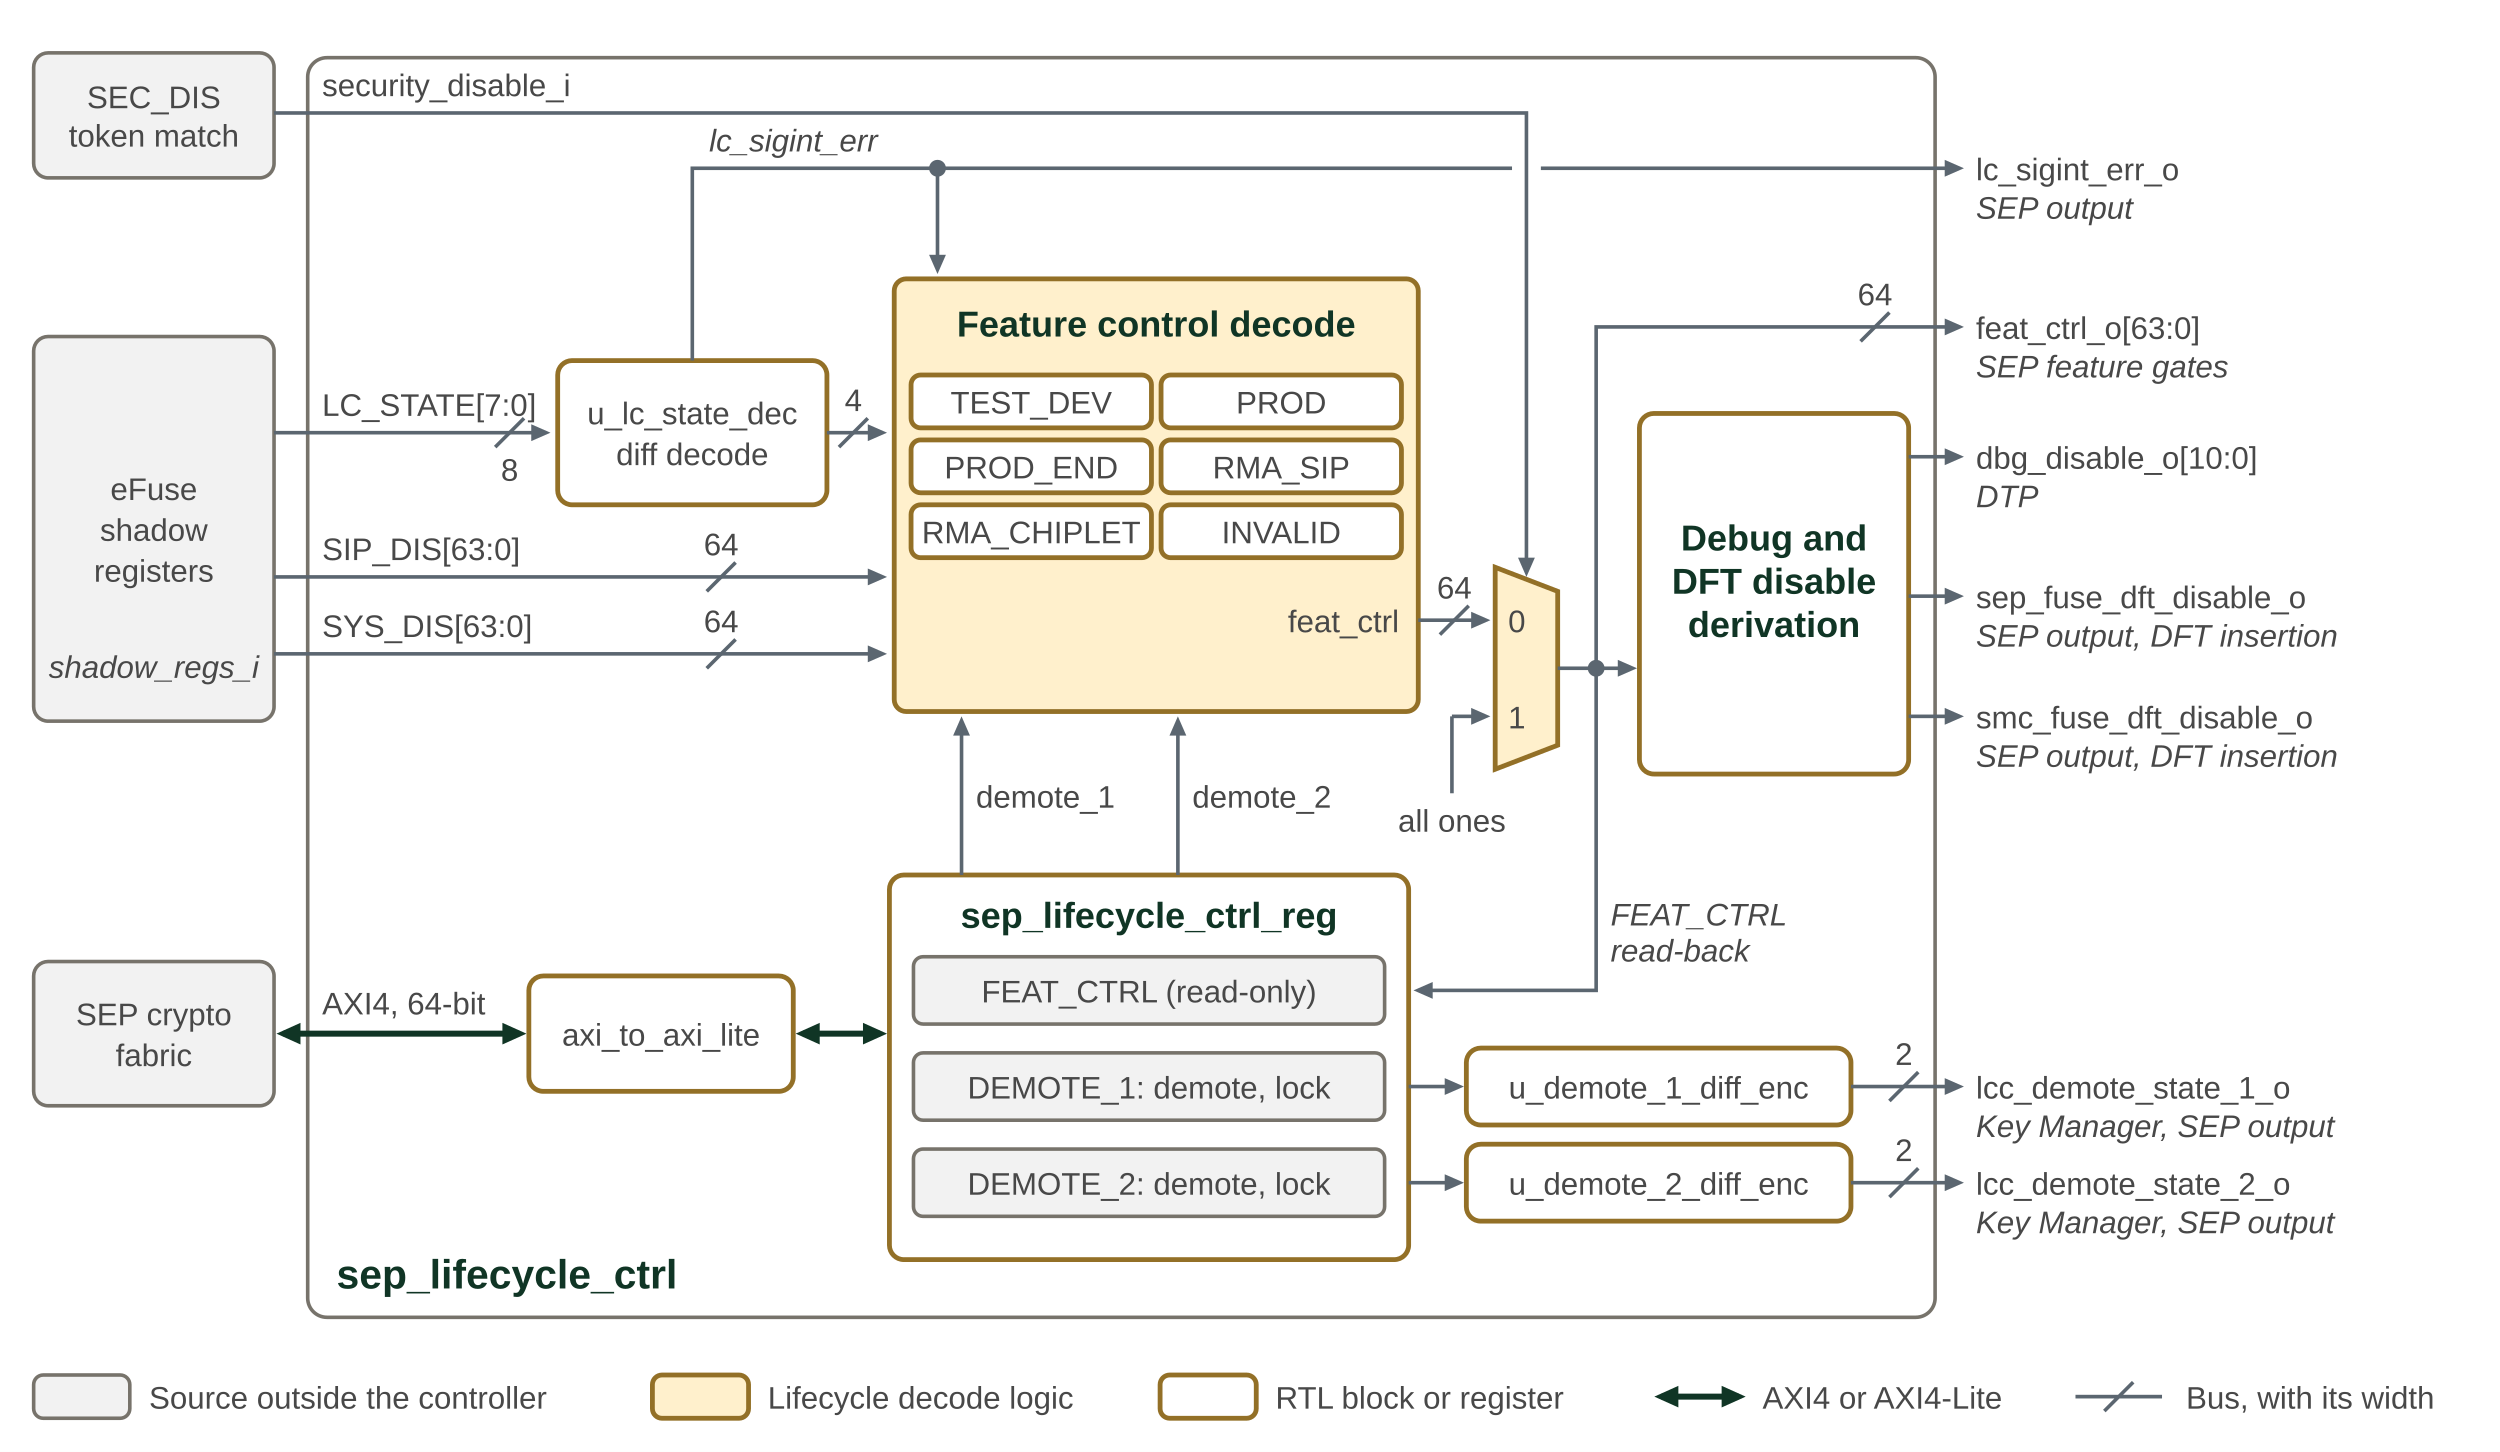
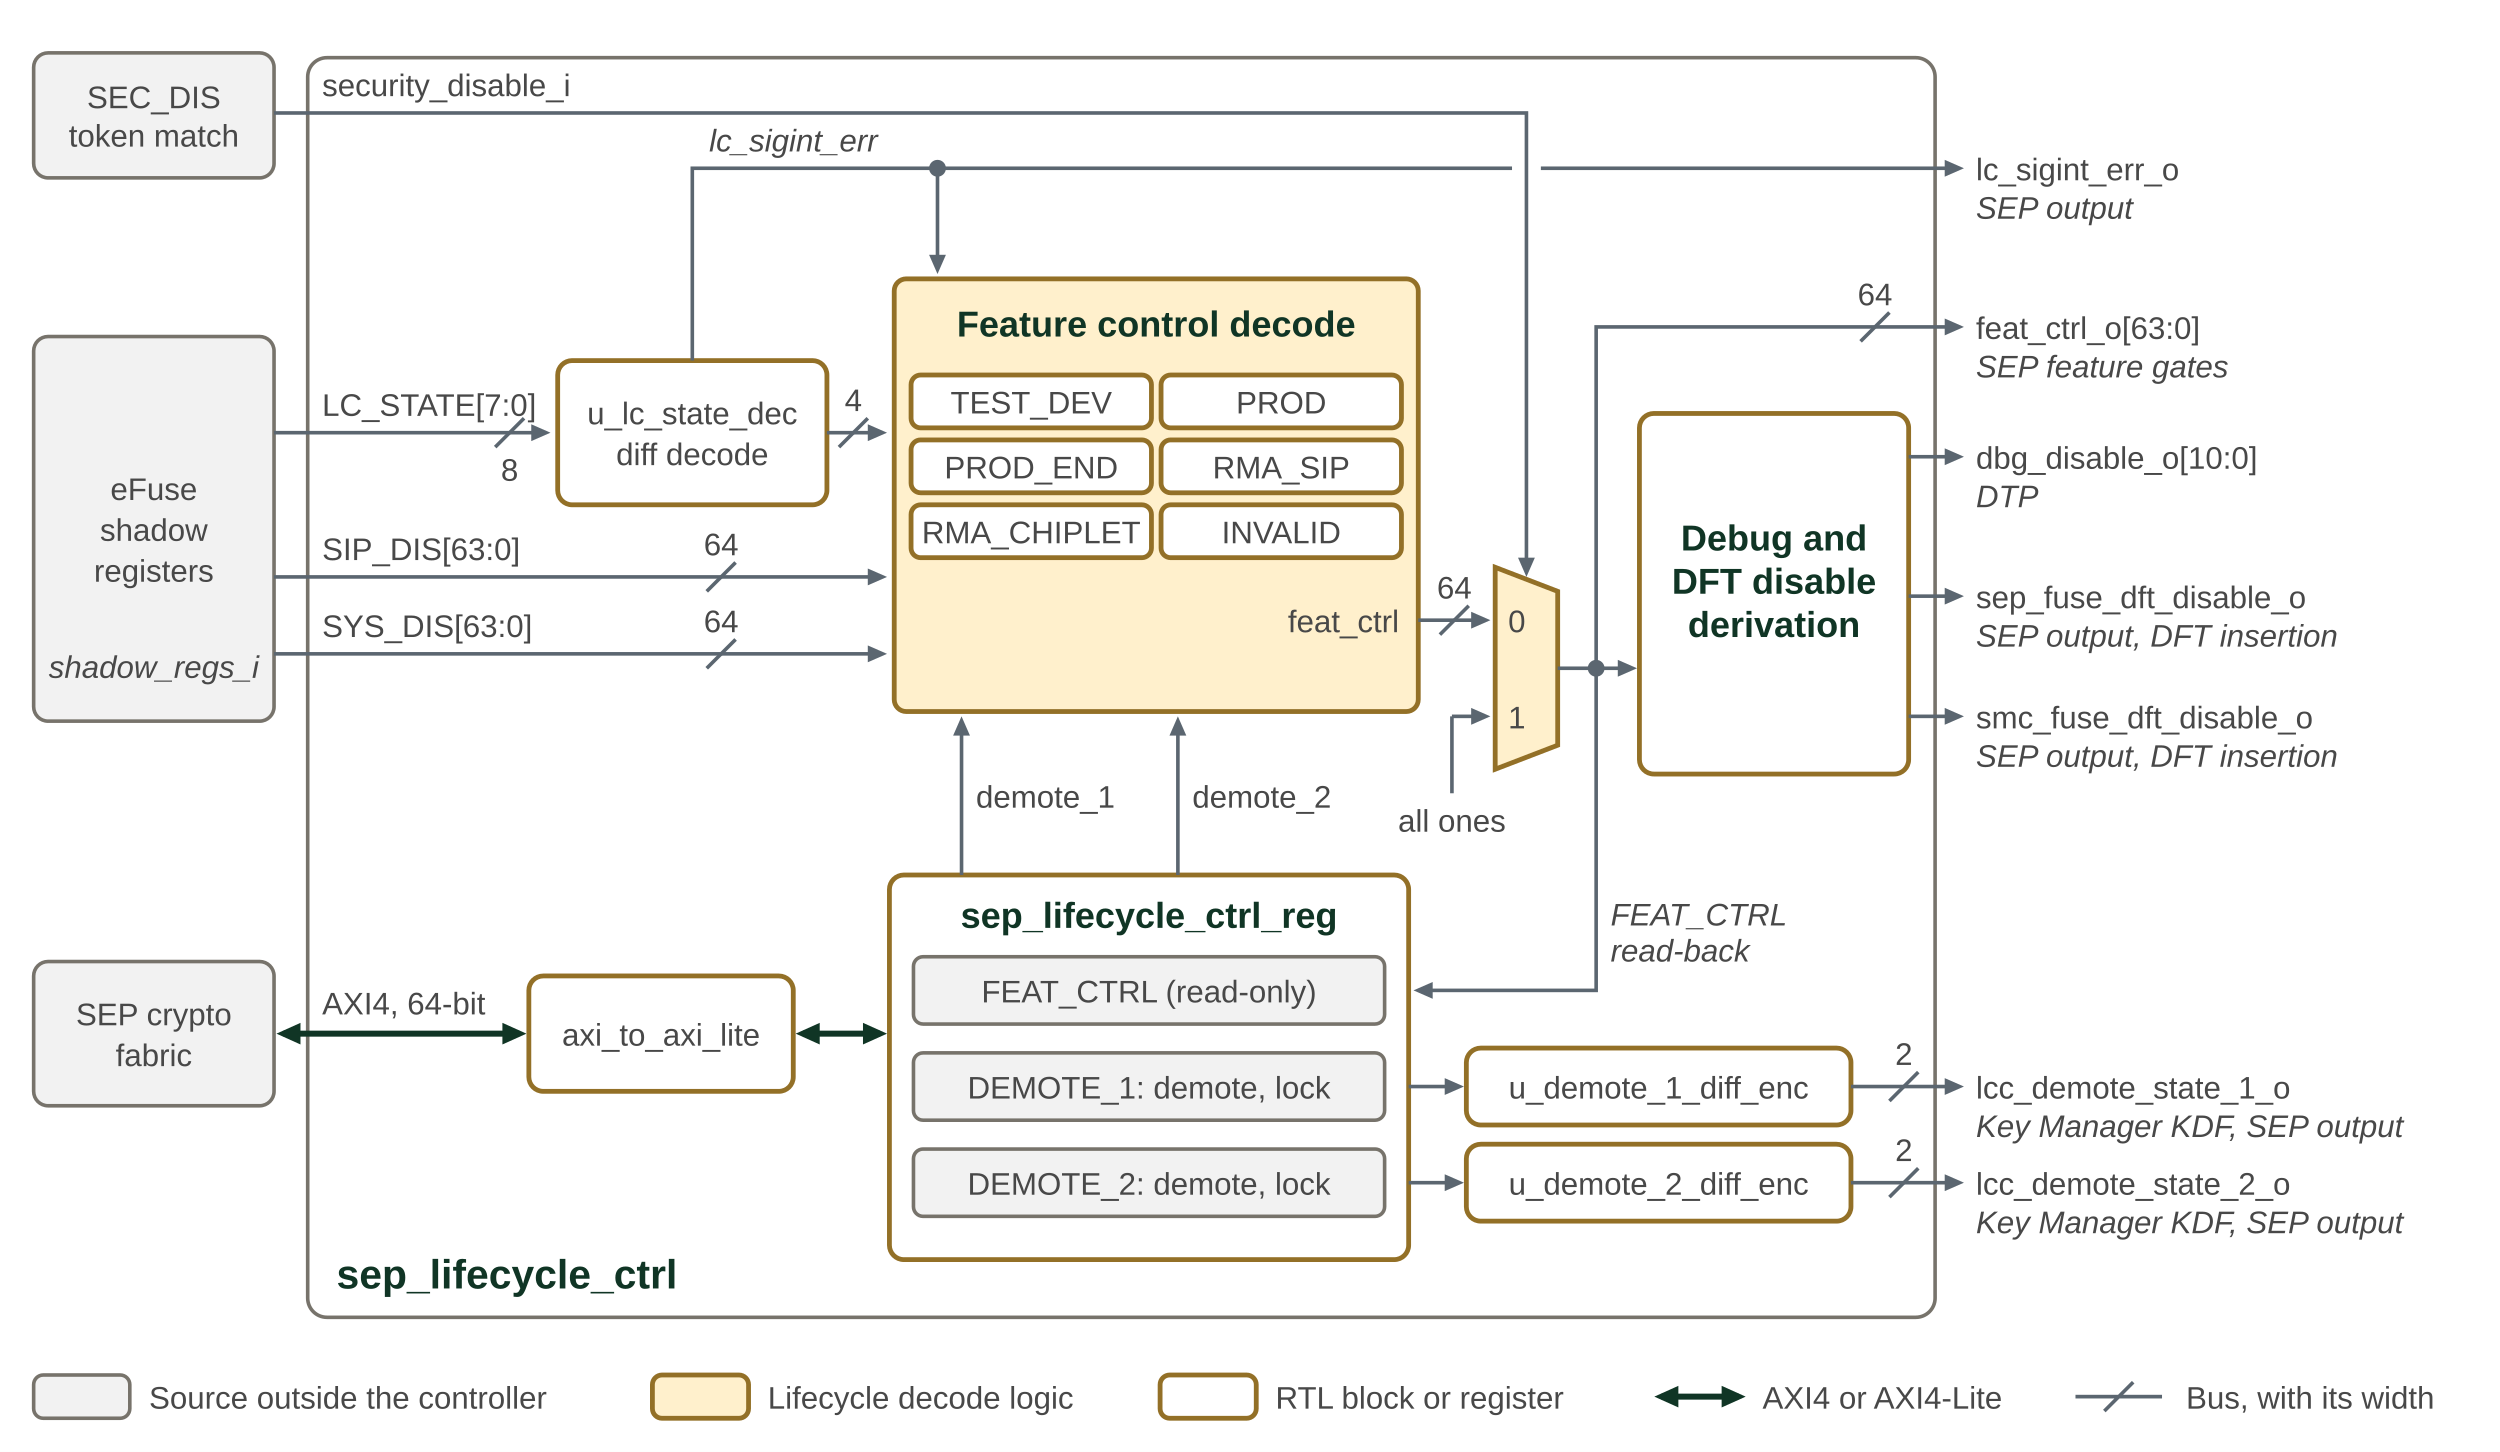
<svg xmlns="http://www.w3.org/2000/svg" width="1040" height="604" viewBox="0 0 1040 604" role="img" aria-labelledby="title desc">
  <defs>
    <marker id="ae" markerUnits="userSpaceOnUse" markerWidth="10" markerHeight="9" refX="7" refY="4.5" orient="auto">
      <path d="M0,0 L10,4.5 L0,9 Z" fill="#103525" />
    </marker>
    <marker id="as" markerUnits="userSpaceOnUse" markerWidth="10" markerHeight="9" refX="3" refY="4.5" orient="auto">
      <path d="M10,0 L0,4.5 L10,9 Z" fill="#103525" />
    </marker>
    <marker id="ge" markerUnits="userSpaceOnUse" markerWidth="8" markerHeight="7" refX="5" refY="3.5" orient="auto">
      <path d="M0,0 L8,3.5 L0,7 Z" fill="#5b6670" />
    </marker>
    <marker id="gs" markerUnits="userSpaceOnUse" markerWidth="8" markerHeight="7" refX="3" refY="3.5" orient="auto">
      <path d="M8,0 L0,3.5 L8,7 Z" fill="#5b6670" />
    </marker>
    <marker id="je" markerUnits="userSpaceOnUse" markerWidth="8" markerHeight="7" refX="5" refY="3.5" orient="auto">
      <path d="M0,0 L8,3.5 L0,7 Z" fill="#42759b" />
    </marker>
    <marker id="js" markerUnits="userSpaceOnUse" markerWidth="8" markerHeight="7" refX="3" refY="3.5" orient="auto">
      <path d="M8,0 L0,3.5 L8,7 Z" fill="#42759b" />
    </marker>
    <marker id="m-smu" markerUnits="userSpaceOnUse" markerWidth="8" markerHeight="7" refX="5" refY="3.5" orient="auto">
      <path d="M0,0 L8,3.5 L0,7 Z" fill="#103525" />
    </marker>
    <marker id="m-ref" markerUnits="userSpaceOnUse" markerWidth="8" markerHeight="7" refX="5" refY="3.5" orient="auto">
      <path d="M0,0 L8,3.5 L0,7 Z" fill="#2f7f79" />
    </marker>
    <marker id="m-per" markerUnits="userSpaceOnUse" markerWidth="8" markerHeight="7" refX="5" refY="3.5" orient="auto">
      <path d="M0,0 L8,3.5 L0,7 Z" fill="#937027" />
    </marker>
    <marker id="m-tel" markerUnits="userSpaceOnUse" markerWidth="8" markerHeight="7" refX="5" refY="3.5" orient="auto">
      <path d="M0,0 L8,3.5 L0,7 Z" fill="#664488" />
    </marker>
    <marker id="m-wdt" markerUnits="userSpaceOnUse" markerWidth="8" markerHeight="7" refX="5" refY="3.5" orient="auto">
      <path d="M0,0 L8,3.5 L0,7 Z" fill="#77736b" />
    </marker>
    <marker id="m-rosc" markerUnits="userSpaceOnUse" markerWidth="8" markerHeight="7" refX="5" refY="3.5" orient="auto">
      <path d="M0,0 L8,3.5 L0,7 Z" fill="#336633" />
    </marker>
    <marker id="m-jtag" markerUnits="userSpaceOnUse" markerWidth="8" markerHeight="7" refX="5" refY="3.5" orient="auto">
      <path d="M0,0 L8,3.5 L0,7 Z" fill="#42759b" />
    </marker>
    <marker id="m-spi" markerUnits="userSpaceOnUse" markerWidth="8" markerHeight="7" refX="5" refY="3.5" orient="auto">
      <path d="M0,0 L8,3.5 L0,7 Z" fill="#5b6670" />
    </marker>
    <marker id="m-slate" markerUnits="userSpaceOnUse" markerWidth="8" markerHeight="7" refX="5" refY="3.5" orient="auto">
      <path d="M0,0 L8,3.5 L0,7 Z" fill="#5b6670" />
    </marker>
    <marker id="m-pg" markerUnits="userSpaceOnUse" markerWidth="8" markerHeight="7" refX="5" refY="3.5" orient="auto">
      <path d="M0,0 L8,3.5 L0,7 Z" fill="#336633" />
    </marker>
    <style>
text { font-family: Arial, sans-serif; font-size: 15px; fill: #484848; }
.t { fill: #484848; }
.b { font-size: 17px; font-weight: bold; fill: #103525; }
.bs { font-size: 15px; font-weight: bold; fill: #103525; }
.h { font-size: 22px; font-weight: bold; fill: #103525; }
.s { font-size: 13px; fill: #484848; }
.si { font-size: 13px; font-style: italic; fill: #484848; }
.pmt { font-size: 12px; font-weight: bold; fill: #ffffff; }
.pst { font-size: 12px; font-weight: bold; fill: #103525; }
.pjt { font-size: 12px; font-weight: bold; fill: #1d4b6e; }
.pct { font-size: 12px; font-weight: bold; fill: #1f5c57; }
.pm { fill: #103525; stroke: #103525; stroke-width: 1.2; }
.ps { fill: #ffffff; stroke: #103525; stroke-width: 1.2; }
.pj { fill: #e8f3ff; stroke: #42759b; stroke-width: 1.2; }
.pc { fill: #d9f0ee; stroke: #2f7f79; stroke-width: 1.2; }
.smu { fill: #ffffff; stroke: #77736b; stroke-width: 1.5; }
.network { fill: #e8f0e8; stroke: #336633; stroke-width: 2; }
.fabric { fill: #fff0cc; stroke: #937027; stroke-width: 2; }
.core { fill: #ffffff; stroke: #937027; stroke-width: 2; }
.future { fill: #ffffff; stroke: #937027; stroke-width: 2; }
.nostroke { stroke: none; }
.fut { fill: none; stroke-dasharray: 7 5; }
.opt { stroke-dasharray: 7 5; }
.hatch { fill: none; stroke: #103525; stroke-opacity: 0.16; stroke-width: 1.2; }
.external { fill: #f2f2f2; stroke: #77736b; stroke-width: 1.5; }
.axi { fill: none; stroke: #103525; stroke-width: 2.5; marker-start: url(#as); marker-end: url(#ae); }
.axio { fill: none; stroke: #103525; stroke-width: 2.5; stroke-dasharray: 8 5; marker-start: url(#as); marker-end: url(#ae); }
.sig { fill: none; stroke: #5b6670; stroke-width: 1.5; marker-start: url(#gs); marker-end: url(#ge); }
.sigo { fill: none; stroke: #5b6670; stroke-width: 1.5; marker-end: url(#ge); }
.jtag { fill: none; stroke: #42759b; stroke-width: 1.8; marker-end: url(#je); }
.jtagb { fill: none; stroke: #42759b; stroke-width: 1.8; marker-start: url(#js); marker-end: url(#je); }
.sigplain { fill: none; stroke: #5b6670; stroke-width: 1.5; }
.n-smu { fill: none; stroke: #103525; stroke-width: 2.5; }
.a-smu { fill: none; stroke: #103525; stroke-width: 2.5; marker-end: url(#m-smu); }
.n-ref { fill: none; stroke: #2f7f79; stroke-width: 1.8; }
.a-ref { fill: none; stroke: #2f7f79; stroke-width: 1.8; marker-end: url(#m-ref); }
.n-per { fill: none; stroke: #937027; stroke-width: 1.8; }
.a-per { fill: none; stroke: #937027; stroke-width: 1.8; marker-end: url(#m-per); }
.n-tel { fill: none; stroke: #664488; stroke-width: 1.8; }
.a-tel { fill: none; stroke: #664488; stroke-width: 1.8; marker-end: url(#m-tel); }
.n-wdt { fill: none; stroke: #77736b; stroke-width: 1.8; }
.a-wdt { fill: none; stroke: #77736b; stroke-width: 1.8; marker-end: url(#m-wdt); }
.n-rosc { fill: none; stroke: #336633; stroke-width: 1.8; }
.a-rosc { fill: none; stroke: #336633; stroke-width: 1.8; marker-end: url(#m-rosc); }
.n-jtag { fill: none; stroke: #42759b; stroke-width: 1.8; }
.a-jtag { fill: none; stroke: #42759b; stroke-width: 1.8; marker-end: url(#m-jtag); }
.n-spi { fill: none; stroke: #5b6670; stroke-width: 1.8; }
.a-spi { fill: none; stroke: #5b6670; stroke-width: 1.8; marker-end: url(#m-spi); }
.n-slate { fill: none; stroke: #5b6670; stroke-width: 1.8; }
.a-slate { fill: none; stroke: #5b6670; stroke-width: 1.8; marker-end: url(#m-slate); }
.n-pg { fill: none; stroke: #336633; stroke-width: 1.8; }
.a-pg { fill: none; stroke: #336633; stroke-width: 1.8; marker-end: url(#m-pg); }
</style>
  </defs>
  <rect width="1040" height="604" fill="#ffffff" />
  <rect class="smu" x="128" y="24" width="677" height="524" rx="8" />
  <text class="b" x="140" y="536" text-anchor="start">sep_lifecycle_ctrl</text>
  <rect class="external" x="14" y="22" width="100" height="52" rx="6" />
  <text class="s" x="64" y="45" text-anchor="middle">SEC_DIS</text>
  <text class="s" x="64" y="61" text-anchor="middle">token match</text>
  <rect class="external" x="14" y="140" width="100" height="160" rx="6" />
  <text class="s" x="64" y="208" text-anchor="middle">eFuse</text>
  <text class="s" x="64" y="225" text-anchor="middle">shadow</text>
  <text class="s" x="64" y="242" text-anchor="middle">registers</text>
  <text class="si" x="64" y="282" text-anchor="middle">shadow_regs_i</text>
  <rect class="external" x="14" y="400" width="100" height="60" rx="6" />
  <text class="s" x="64" y="426.5" text-anchor="middle">SEP crypto</text>
  <text class="s" x="64" y="443.5" text-anchor="middle">fabric</text>
  <rect class="core" x="232" y="150" width="112" height="60" rx="6" />
  <text class="s" x="288" y="176.5" text-anchor="middle">u_lc_state_dec</text>
  <text class="s" x="288" y="193.5" text-anchor="middle">diff decode</text>
  <path class="sigo" d="M114,180 L226,180" />
  <text class="s" x="134" y="173" text-anchor="start">LC_STATE[7:0]</text>
  <path class="sigplain" d="M206,186 L218,174" />
  <text class="s" x="212" y="200" text-anchor="middle">8</text>
  <rect class="fabric" x="372" y="116" width="218" height="180" rx="5" />
  <text class="bs" x="481" y="140" text-anchor="middle">Feature control decode</text>
  <rect class="core" x="379" y="156" width="100" height="22" rx="4" />
  <text class="s" x="429" y="172" text-anchor="middle">TEST_DEV</text>
  <rect class="core" x="483" y="156" width="100" height="22" rx="4" />
  <text class="s" x="533" y="172" text-anchor="middle">PROD</text>
  <rect class="core" x="379" y="183" width="100" height="22" rx="4" />
  <text class="s" x="429" y="199" text-anchor="middle">PROD_END</text>
  <rect class="core" x="483" y="183" width="100" height="22" rx="4" />
  <text class="s" x="533" y="199" text-anchor="middle">RMA_SIP</text>
  <rect class="core" x="379" y="210" width="100" height="22" rx="4" />
  <text class="s" x="429" y="226" text-anchor="middle">RMA_CHIPLET</text>
  <rect class="core" x="483" y="210" width="100" height="22" rx="4" />
  <text class="s" x="533" y="226" text-anchor="middle">INVALID</text>
  <text class="s" x="582" y="263" text-anchor="end">feat_ctrl</text>
  <path class="sigo" d="M344,180 L366,180" />
  <path class="sigplain" d="M349,186 L361,174" />
  <text class="s" x="355" y="171" text-anchor="middle">4</text>
  <path class="sigplain" d="M288,150 L288,70 L629,70" />
  <path class="sigo" d="M641,70 L814,70" />
  <circle cx="390" cy="70" r="3.5" fill="#5b6670" />
  <path class="sigo" d="M390,70 L390,111" />
  <text class="si" x="295" y="63" text-anchor="start">lc_sigint_err</text>
  <path class="sigo" d="M114,240 L366,240" />
  <text class="s" x="134" y="233" text-anchor="start">SIP_DIS[63:0]</text>
  <path class="sigplain" d="M294,246 L306,234" />
  <text class="s" x="300" y="231" text-anchor="middle">64</text>
  <path class="sigo" d="M114,272 L366,272" />
  <text class="s" x="134" y="265" text-anchor="start">SYS_DIS[63:0]</text>
  <path class="sigplain" d="M294,278 L306,266" />
  <text class="s" x="300" y="263" text-anchor="middle">64</text>
  <path class="fabric" d="M622,236 L648,246 L648,310 L622,320 Z" />
  <text class="s" x="631" y="263" text-anchor="middle">0</text>
  <text class="s" x="631" y="303" text-anchor="middle">1</text>
  <path class="sigo" d="M590,258 L617,258" />
  <path class="sigplain" d="M599,264 L611,252" />
  <text class="s" x="605" y="249" text-anchor="middle">64</text>
  <path class="sigo" d="M604,298 L617,298" />
  <path class="sigplain" d="M604,330 L604,298" />
  <text class="s" x="604" y="346" text-anchor="middle">all ones</text>
  <path class="sigo" d="M114,47 L635,47 L635,237" />
  <text class="s" x="134" y="40" text-anchor="start">security_disable_i</text>
  <path class="sigplain" d="M648,278 L664,278" />
  <circle cx="664" cy="278" r="3.5" fill="#5b6670" />
  <path class="sigo" d="M664,278 L664,136 L814,136" />
  <path class="sigplain" d="M774,142 L786,130" />
  <text class="s" x="780" y="127" text-anchor="middle">64</text>
  <path class="sigo" d="M664,278 L678,278" />
  <path class="sigo" d="M664,278 L664,412 L591,412" />
  <text class="si" x="670" y="385" text-anchor="start">FEAT_CTRL</text>
  <text class="si" x="670" y="400" text-anchor="start">read-back</text>
  <rect class="core" x="682" y="172" width="112" height="150" rx="6" />
  <text class="bs" x="738" y="229" text-anchor="middle">Debug and</text>
  <text class="bs" x="738" y="247" text-anchor="middle">DFT disable</text>
  <text class="bs" x="738" y="265" text-anchor="middle">derivation</text>
  <path class="sigo" d="M794,190 L814,190" />
  <path class="sigo" d="M794,248 L814,248" />
  <path class="sigo" d="M794,298 L814,298" />
  <path class="axi" d="M118,430 L216,430" />
  <text class="s" x="134" y="422" text-anchor="start">AXI4, 64-bit</text>
  <rect class="core" x="220" y="406" width="110" height="48" rx="6" />
  <text class="s" x="275" y="435" text-anchor="middle">axi_to_axi_lite</text>
  <path class="axi" d="M334,430 L366,430" />
  <rect class="core" x="370" y="364" width="216" height="160" rx="6" />
  <text class="bs" x="478" y="386" text-anchor="middle">sep_lifecycle_ctrl_reg</text>
  <rect class="external" x="380" y="398" width="196" height="28" rx="4" />
  <text class="s" x="478" y="417" text-anchor="middle">FEAT_CTRL (read-only)</text>
  <rect class="external" x="380" y="438" width="196" height="28" rx="4" />
  <text class="s" x="478" y="457" text-anchor="middle">DEMOTE_1: demote, lock</text>
  <rect class="external" x="380" y="478" width="196" height="28" rx="4" />
  <text class="s" x="478" y="497" text-anchor="middle">DEMOTE_2: demote, lock</text>
  <path class="sigo" d="M400,364 L400,301" />
  <text class="s" x="406" y="336" text-anchor="start">demote_1</text>
  <path class="sigo" d="M490,364 L490,301" />
  <text class="s" x="496" y="336" text-anchor="start">demote_2</text>
  <path class="sigo" d="M586,452 L606,452" />
  <rect class="core" x="610" y="436" width="160" height="32" rx="6" />
  <text class="s" x="690" y="457" text-anchor="middle">u_demote_1_diff_enc</text>
  <path class="sigo" d="M770,452 L814,452" />
  <path class="sigplain" d="M786,458 L798,446" />
  <text class="s" x="792" y="443" text-anchor="middle">2</text>
  <path class="sigo" d="M586,492 L606,492" />
  <rect class="core" x="610" y="476" width="160" height="32" rx="6" />
  <text class="s" x="690" y="497" text-anchor="middle">u_demote_2_diff_enc</text>
  <path class="sigo" d="M770,492 L814,492" />
  <path class="sigplain" d="M786,498 L798,486" />
  <text class="s" x="792" y="483" text-anchor="middle">2</text>
  <text class="s" x="822" y="75" text-anchor="start">lc_sigint_err_o</text>
  <text class="si" x="822" y="91" text-anchor="start">SEP output</text>
  <text class="s" x="822" y="141" text-anchor="start">feat_ctrl_o[63:0]</text>
  <text class="si" x="822" y="157" text-anchor="start">SEP feature gates</text>
  <text class="s" x="822" y="195" text-anchor="start">dbg_disable_o[10:0]</text>
  <text class="si" x="822" y="211" text-anchor="start">DTP</text>
  <text class="s" x="822" y="253" text-anchor="start">sep_fuse_dft_disable_o</text>
  <text class="si" x="822" y="269" text-anchor="start">SEP output, DFT insertion</text>
  <text class="s" x="822" y="303" text-anchor="start">smc_fuse_dft_disable_o</text>
  <text class="si" x="822" y="319" text-anchor="start">SEP output, DFT insertion</text>
  <text class="s" x="822" y="457" text-anchor="start">lcc_demote_state_1_o</text>
-   <text class="si" x="822" y="473" text-anchor="start">Key Manager, SEP output</text>
+   <text class="si" x="822" y="473" text-anchor="start">Key Manager KDF, SEP output</text>
  <text class="s" x="822" y="497" text-anchor="start">lcc_demote_state_2_o</text>
-   <text class="si" x="822" y="513" text-anchor="start">Key Manager, SEP output</text>
+   <text class="si" x="822" y="513" text-anchor="start">Key Manager KDF, SEP output</text>
  <rect class="external" x="14" y="572" width="40" height="18" rx="4" />
  <text class="s" x="62" y="586" text-anchor="start">Source outside the controller</text>
  <rect class="fabric" x="271.4" y="572" width="40" height="18" rx="4" />
  <text class="s" x="319.4" y="586" text-anchor="start">Lifecycle decode logic</text>
  <rect class="core" x="482.6" y="572" width="40" height="18" rx="4" />
  <text class="s" x="530.6" y="586" text-anchor="start">RTL block or register</text>
  <path class="axi" d="M691.2,581 L723.2,581" />
  <text class="s" x="733.2" y="586" text-anchor="start">AXI4 or AXI4-Lite</text>
  <path class="sigplain" d="M863.4,581 L899.4,581 M875.4,587 L887.4,575" />
  <text class="s" x="909.4" y="586" text-anchor="start">Bus, with its width</text>
</svg>
